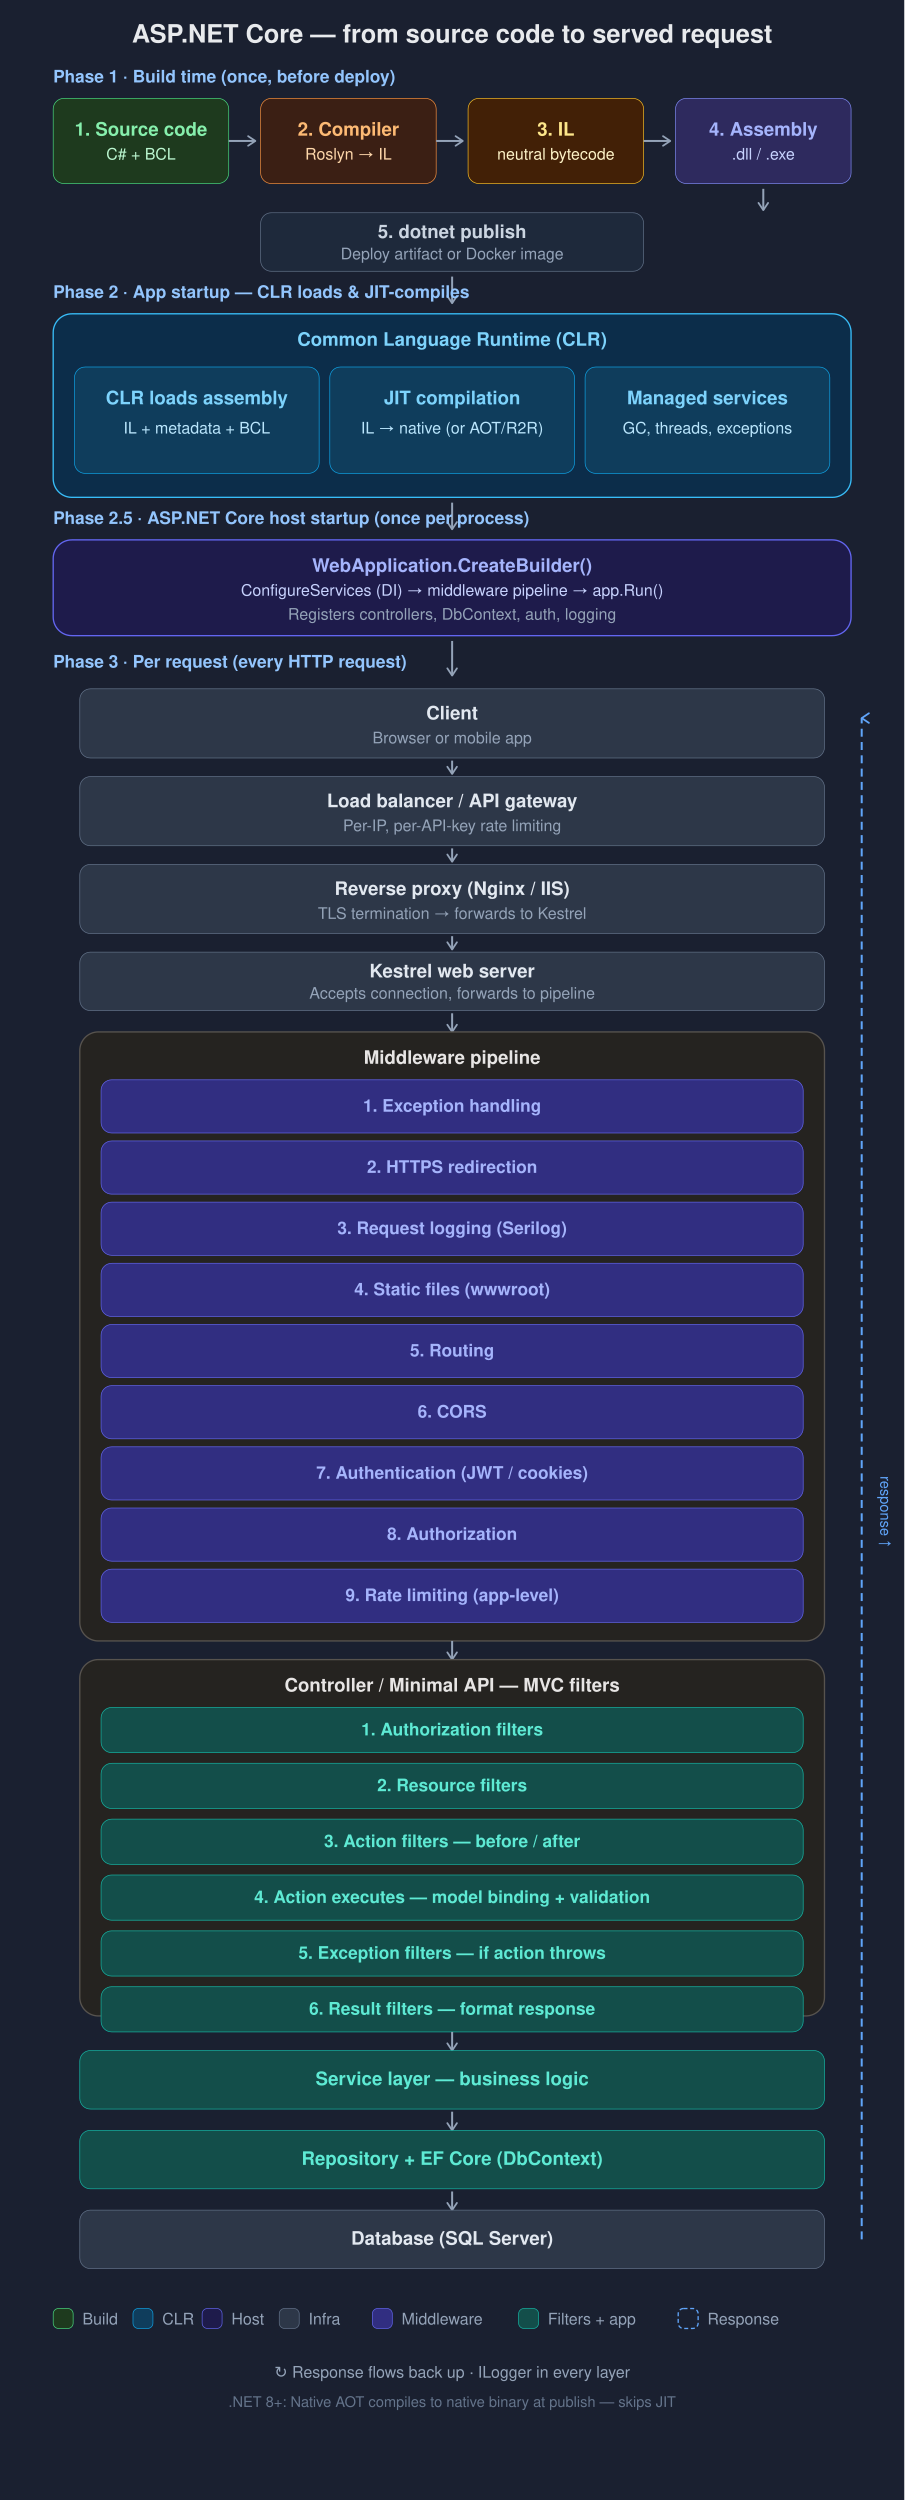
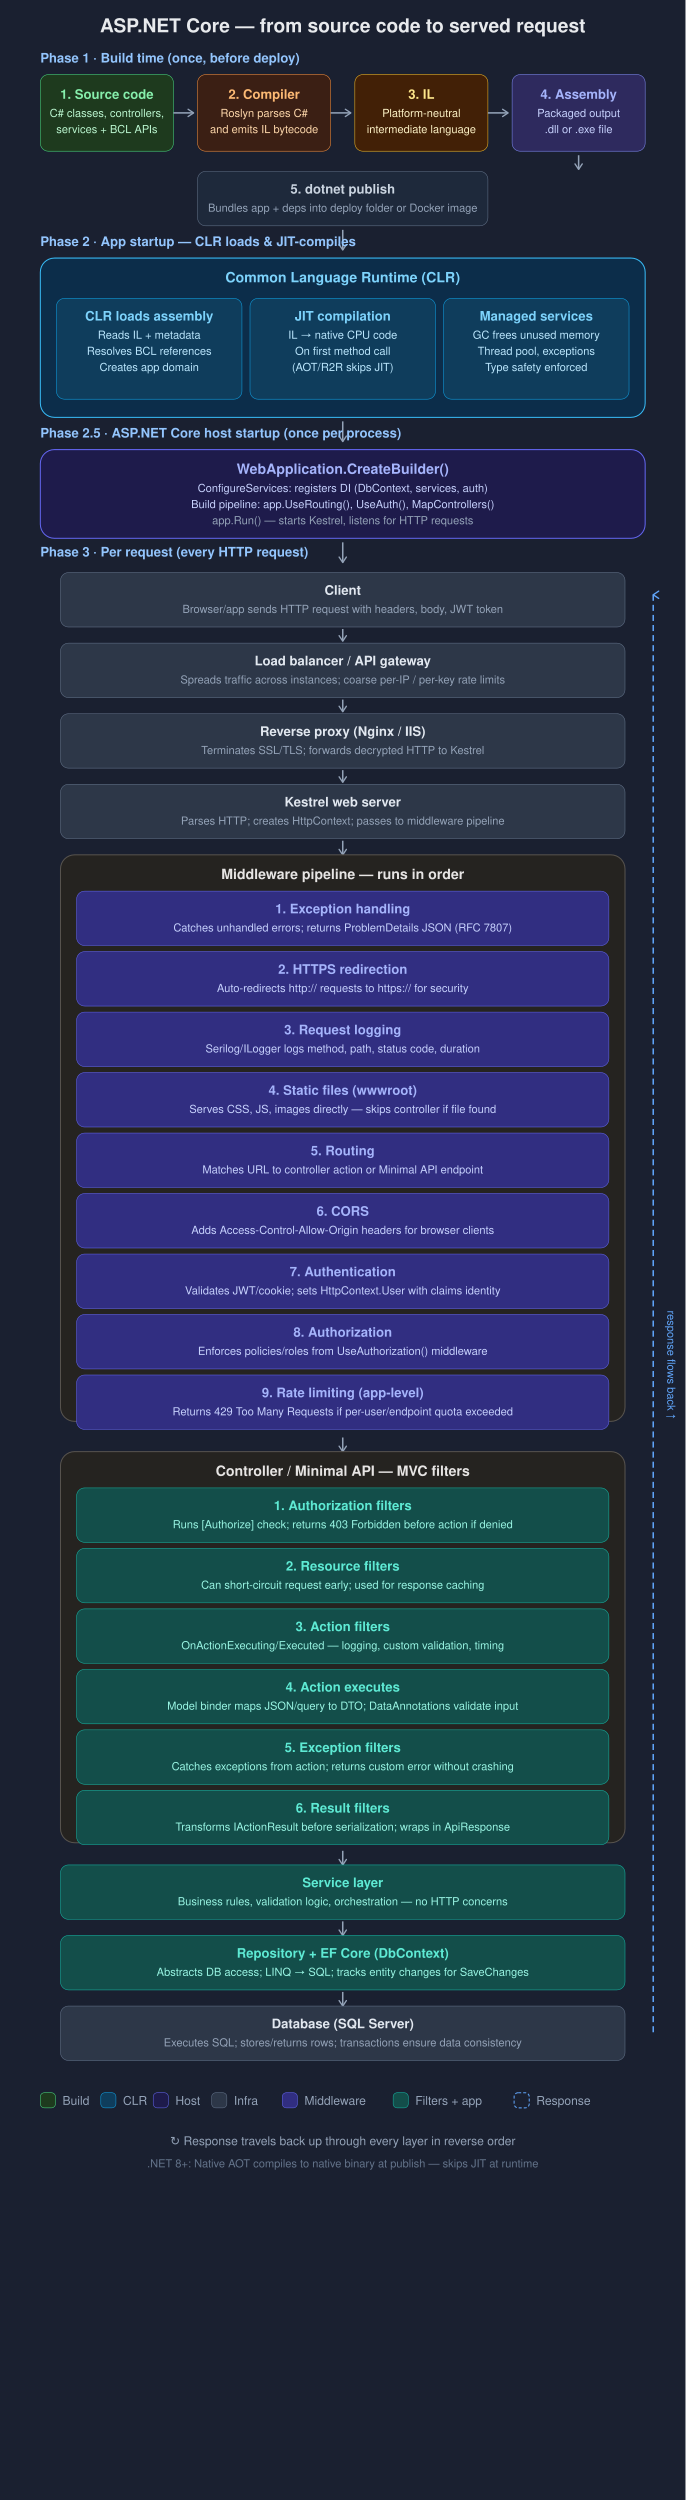
- <svg xmlns="http://www.w3.org/2000/svg" width="100%" viewBox="0 0 680 1880" font-family="Segoe UI, Helvetica, Arial, sans-serif">
+ <svg xmlns="http://www.w3.org/2000/svg" width="100%" viewBox="0 0 680 2480" font-family="Segoe UI, Helvetica, Arial, sans-serif">
  <defs>
    <marker id="arrow" viewBox="0 0 10 10" refX="8" refY="5" markerWidth="6" markerHeight="6" orient="auto-start-reverse">
      <path d="M2 1L8 5L2 9" fill="none" stroke="#94a3b8" stroke-width="1.5" stroke-linecap="round" stroke-linejoin="round" />
    </marker>
    <marker id="arrow-up" viewBox="0 0 10 10" refX="5" refY="2" markerWidth="6" markerHeight="6" orient="auto">
      <path d="M1 8L5 2L9 8" fill="none" stroke="#60a5fa" stroke-width="1.5" stroke-linecap="round" stroke-linejoin="round" />
    </marker>
  </defs>
-   <rect width="680" height="1880" fill="#1a2030" />
+   <rect width="680" height="2480" fill="#1a2030" />
  <text x="340" y="32" text-anchor="middle" font-size="19" font-weight="600" fill="#e8eaed">ASP.NET Core — from source code to served request</text>
  <text x="40" y="62" font-size="13" font-weight="600" fill="#93c5fd">Phase 1 · Build time (once, before deploy)</text>
-   <rect x="40" y="74" width="132" height="64" rx="8" fill="#1e3a1e" stroke="#4ade80" stroke-width="0.5" />
-   <text x="106" y="102" text-anchor="middle" font-size="14" font-weight="600" fill="#86efac">1. Source code</text>
-   <text x="106" y="120" text-anchor="middle" font-size="12" fill="#bbf7d0">C# + BCL</text>
-   <rect x="196" y="74" width="132" height="64" rx="8" fill="#3b1f14" stroke="#fb923c" stroke-width="0.5" />
-   <text x="262" y="102" text-anchor="middle" font-size="14" font-weight="600" fill="#fdba74">2. Compiler</text>
-   <text x="262" y="120" text-anchor="middle" font-size="12" fill="#fed7aa">Roslyn → IL</text>
-   <rect x="352" y="74" width="132" height="64" rx="8" fill="#422006" stroke="#fbbf24" stroke-width="0.5" />
-   <text x="418" y="102" text-anchor="middle" font-size="14" font-weight="600" fill="#fde68a">3. IL</text>
-   <text x="418" y="120" text-anchor="middle" font-size="12" fill="#fef3c7">neutral bytecode</text>
-   <rect x="508" y="74" width="132" height="64" rx="8" fill="#2e2a5e" stroke="#818cf8" stroke-width="0.5" />
-   <text x="574" y="102" text-anchor="middle" font-size="14" font-weight="600" fill="#a5b4fc">4. Assembly</text>
-   <text x="574" y="120" text-anchor="middle" font-size="12" fill="#c7d2fe">.dll / .exe</text>
-   <line x1="172" y1="106" x2="192" y2="106" stroke="#94a3b8" stroke-width="1.5" marker-end="url(#arrow)" />
-   <line x1="328" y1="106" x2="348" y2="106" stroke="#94a3b8" stroke-width="1.5" marker-end="url(#arrow)" />
-   <line x1="484" y1="106" x2="504" y2="106" stroke="#94a3b8" stroke-width="1.5" marker-end="url(#arrow)" />
-   <line x1="574" y1="142" x2="574" y2="158" stroke="#94a3b8" stroke-width="1.5" marker-end="url(#arrow)" />
-   <rect x="196" y="160" width="288" height="44" rx="8" fill="#1e293b" stroke="#64748b" stroke-width="0.5" />
-   <text x="340" y="179" text-anchor="middle" font-size="14" font-weight="600" fill="#cbd5e1">5. dotnet publish</text>
-   <text x="340" y="195" text-anchor="middle" font-size="12" fill="#94a3b8">Deploy artifact or Docker image</text>
-   <line x1="340" y1="208" x2="340" y2="228" stroke="#94a3b8" stroke-width="1.5" marker-end="url(#arrow)" />
-   <text x="40" y="224" font-size="13" font-weight="600" fill="#93c5fd">Phase 2 · App startup — CLR loads &amp; JIT-compiles</text>
-   <rect x="40" y="236" width="600" height="138" rx="14" fill="#0c2d4a" stroke="#38bdf8" stroke-width="1" />
-   <text x="340" y="260" text-anchor="middle" font-size="14" font-weight="600" fill="#7dd3fc">Common Language Runtime (CLR)</text>
-   <rect x="56" y="276" width="184" height="80" rx="8" fill="#0f3d5c" stroke="#0ea5e9" stroke-width="0.5" />
-   <text x="148" y="304" text-anchor="middle" font-size="14" font-weight="600" fill="#7dd3fc">CLR loads assembly</text>
-   <text x="148" y="326" text-anchor="middle" font-size="12" fill="#bae6fd">IL + metadata + BCL</text>
-   <rect x="248" y="276" width="184" height="80" rx="8" fill="#0f3d5c" stroke="#0ea5e9" stroke-width="0.5" />
-   <text x="340" y="304" text-anchor="middle" font-size="14" font-weight="600" fill="#7dd3fc">JIT compilation</text>
-   <text x="340" y="326" text-anchor="middle" font-size="12" fill="#bae6fd">IL → native (or AOT/R2R)</text>
-   <rect x="440" y="276" width="184" height="80" rx="8" fill="#0f3d5c" stroke="#0ea5e9" stroke-width="0.5" />
-   <text x="532" y="304" text-anchor="middle" font-size="14" font-weight="600" fill="#7dd3fc">Managed services</text>
-   <text x="532" y="326" text-anchor="middle" font-size="12" fill="#bae6fd">GC, threads, exceptions</text>
-   <line x1="340" y1="378" x2="340" y2="398" stroke="#94a3b8" stroke-width="1.5" marker-end="url(#arrow)" />
-   <text x="40" y="394" font-size="13" font-weight="600" fill="#93c5fd">Phase 2.5 · ASP.NET Core host startup (once per process)</text>
-   <rect x="40" y="406" width="600" height="72" rx="14" fill="#1e1b4b" stroke="#6366f1" stroke-width="1" />
-   <text x="340" y="430" text-anchor="middle" font-size="14" font-weight="600" fill="#a5b4fc">WebApplication.CreateBuilder()</text>
-   <text x="340" y="448" text-anchor="middle" font-size="12" fill="#c7d2fe">ConfigureServices (DI) → middleware pipeline → app.Run()</text>
-   <text x="340" y="466" text-anchor="middle" font-size="12" fill="#94a3b8">Registers controllers, DbContext, auth, logging</text>
-   <line x1="340" y1="482" x2="340" y2="508" stroke="#94a3b8" stroke-width="1.5" marker-end="url(#arrow)" />
-   <text x="40" y="502" font-size="13" font-weight="600" fill="#93c5fd">Phase 3 · Per request (every HTTP request)</text>
-   <rect x="60" y="518" width="560" height="52" rx="8" fill="#2d3748" stroke="#64748b" stroke-width="0.5" />
-   <text x="340" y="541" text-anchor="middle" font-size="14" font-weight="600" fill="#e2e8f0">Client</text>
-   <text x="340" y="559" text-anchor="middle" font-size="12" fill="#94a3b8">Browser or mobile app</text>
-   <line x1="340" y1="572" x2="340" y2="582" stroke="#94a3b8" stroke-width="1.5" marker-end="url(#arrow)" />
-   <rect x="60" y="584" width="560" height="52" rx="8" fill="#2d3748" stroke="#64748b" stroke-width="0.5" />
-   <text x="340" y="607" text-anchor="middle" font-size="14" font-weight="600" fill="#e2e8f0">Load balancer / API gateway</text>
-   <text x="340" y="625" text-anchor="middle" font-size="12" fill="#94a3b8">Per-IP, per-API-key rate limiting</text>
-   <line x1="340" y1="638" x2="340" y2="648" stroke="#94a3b8" stroke-width="1.5" marker-end="url(#arrow)" />
-   <rect x="60" y="650" width="560" height="52" rx="8" fill="#2d3748" stroke="#64748b" stroke-width="0.5" />
-   <text x="340" y="673" text-anchor="middle" font-size="14" font-weight="600" fill="#e2e8f0">Reverse proxy (Nginx / IIS)</text>
-   <text x="340" y="691" text-anchor="middle" font-size="12" fill="#94a3b8">TLS termination → forwards to Kestrel</text>
-   <line x1="340" y1="704" x2="340" y2="714" stroke="#94a3b8" stroke-width="1.5" marker-end="url(#arrow)" />
-   <rect x="60" y="716" width="560" height="44" rx="8" fill="#2d3748" stroke="#64748b" stroke-width="0.5" />
-   <text x="340" y="735" text-anchor="middle" font-size="14" font-weight="600" fill="#e2e8f0">Kestrel web server</text>
-   <text x="340" y="751" text-anchor="middle" font-size="12" fill="#94a3b8">Accepts connection, forwards to pipeline</text>
-   <line x1="340" y1="762" x2="340" y2="776" stroke="#94a3b8" stroke-width="1.5" marker-end="url(#arrow)" />
-   <rect x="60" y="776" width="560" height="458" rx="14" fill="#252320" stroke="#57534e" stroke-width="1" />
-   <text x="340" y="800" text-anchor="middle" font-size="14" font-weight="600" fill="#e7e5e4">Middleware pipeline</text>
-   <rect x="76" y="812" width="528" height="40" rx="8" fill="#312e81" stroke="#6366f1" stroke-width="0.5" />
-   <text x="340" y="836" text-anchor="middle" font-size="13" font-weight="600" fill="#a5b4fc">1. Exception handling</text>
-   <rect x="76" y="858" width="528" height="40" rx="8" fill="#312e81" stroke="#6366f1" stroke-width="0.5" />
-   <text x="340" y="882" text-anchor="middle" font-size="13" font-weight="600" fill="#a5b4fc">2. HTTPS redirection</text>
-   <rect x="76" y="904" width="528" height="40" rx="8" fill="#312e81" stroke="#6366f1" stroke-width="0.5" />
-   <text x="340" y="928" text-anchor="middle" font-size="13" font-weight="600" fill="#a5b4fc">3. Request logging (Serilog)</text>
-   <rect x="76" y="950" width="528" height="40" rx="8" fill="#312e81" stroke="#6366f1" stroke-width="0.5" />
-   <text x="340" y="974" text-anchor="middle" font-size="13" font-weight="600" fill="#a5b4fc">4. Static files (wwwroot)</text>
-   <rect x="76" y="996" width="528" height="40" rx="8" fill="#312e81" stroke="#6366f1" stroke-width="0.5" />
-   <text x="340" y="1020" text-anchor="middle" font-size="13" font-weight="600" fill="#a5b4fc">5. Routing</text>
-   <rect x="76" y="1042" width="528" height="40" rx="8" fill="#312e81" stroke="#6366f1" stroke-width="0.5" />
-   <text x="340" y="1066" text-anchor="middle" font-size="13" font-weight="600" fill="#a5b4fc">6. CORS</text>
-   <rect x="76" y="1088" width="528" height="40" rx="8" fill="#312e81" stroke="#6366f1" stroke-width="0.5" />
-   <text x="340" y="1112" text-anchor="middle" font-size="13" font-weight="600" fill="#a5b4fc">7. Authentication (JWT / cookies)</text>
-   <rect x="76" y="1134" width="528" height="40" rx="8" fill="#312e81" stroke="#6366f1" stroke-width="0.5" />
-   <text x="340" y="1158" text-anchor="middle" font-size="13" font-weight="600" fill="#a5b4fc">8. Authorization</text>
-   <rect x="76" y="1180" width="528" height="40" rx="8" fill="#312e81" stroke="#6366f1" stroke-width="0.5" />
-   <text x="340" y="1204" text-anchor="middle" font-size="13" font-weight="600" fill="#a5b4fc">9. Rate limiting (app-level)</text>
-   <line x1="340" y1="1234" x2="340" y2="1248" stroke="#94a3b8" stroke-width="1.5" marker-end="url(#arrow)" />
-   <rect x="60" y="1248" width="560" height="268" rx="14" fill="#252320" stroke="#57534e" stroke-width="1" />
-   <text x="340" y="1272" text-anchor="middle" font-size="14" font-weight="600" fill="#e7e5e4">Controller / Minimal API — MVC filters</text>
-   <rect x="76" y="1284" width="528" height="34" rx="8" fill="#134e4a" stroke="#14b8a6" stroke-width="0.5" />
-   <text x="340" y="1305" text-anchor="middle" font-size="13" font-weight="600" fill="#5eead4">1. Authorization filters</text>
-   <rect x="76" y="1326" width="528" height="34" rx="8" fill="#134e4a" stroke="#14b8a6" stroke-width="0.5" />
-   <text x="340" y="1347" text-anchor="middle" font-size="13" font-weight="600" fill="#5eead4">2. Resource filters</text>
-   <rect x="76" y="1368" width="528" height="34" rx="8" fill="#134e4a" stroke="#14b8a6" stroke-width="0.5" />
-   <text x="340" y="1389" text-anchor="middle" font-size="13" font-weight="600" fill="#5eead4">3. Action filters — before / after</text>
-   <rect x="76" y="1410" width="528" height="34" rx="8" fill="#134e4a" stroke="#14b8a6" stroke-width="0.5" />
-   <text x="340" y="1431" text-anchor="middle" font-size="13" font-weight="600" fill="#5eead4">4. Action executes — model binding + validation</text>
-   <rect x="76" y="1452" width="528" height="34" rx="8" fill="#134e4a" stroke="#14b8a6" stroke-width="0.5" />
-   <text x="340" y="1473" text-anchor="middle" font-size="13" font-weight="600" fill="#5eead4">5. Exception filters — if action throws</text>
-   <rect x="76" y="1494" width="528" height="34" rx="8" fill="#134e4a" stroke="#14b8a6" stroke-width="0.5" />
-   <text x="340" y="1515" text-anchor="middle" font-size="13" font-weight="600" fill="#5eead4">6. Result filters — format response</text>
-   <line x1="340" y1="1528" x2="340" y2="1542" stroke="#94a3b8" stroke-width="1.5" marker-end="url(#arrow)" />
-   <rect x="60" y="1542" width="560" height="44" rx="8" fill="#134e4a" stroke="#14b8a6" stroke-width="0.5" />
-   <text x="340" y="1568" text-anchor="middle" font-size="14" font-weight="600" fill="#5eead4">Service layer — business logic</text>
-   <line x1="340" y1="1588" x2="340" y2="1602" stroke="#94a3b8" stroke-width="1.5" marker-end="url(#arrow)" />
-   <rect x="60" y="1602" width="560" height="44" rx="8" fill="#134e4a" stroke="#14b8a6" stroke-width="0.5" />
-   <text x="340" y="1628" text-anchor="middle" font-size="14" font-weight="600" fill="#5eead4">Repository + EF Core (DbContext)</text>
-   <line x1="340" y1="1648" x2="340" y2="1662" stroke="#94a3b8" stroke-width="1.5" marker-end="url(#arrow)" />
-   <rect x="60" y="1662" width="560" height="44" rx="8" fill="#2d3748" stroke="#64748b" stroke-width="0.5" />
-   <text x="340" y="1688" text-anchor="middle" font-size="14" font-weight="600" fill="#e2e8f0">Database (SQL Server)</text>
-   <path d="M 648 1684 L 648 540" fill="none" stroke="#60a5fa" stroke-width="1.5" stroke-dasharray="6 4" marker-end="url(#arrow-up)" />
-   <text x="662" y="1110" font-size="11" fill="#60a5fa" transform="rotate(90 662 1110)">response ↑</text>
-   <rect x="40" y="1736" width="15" height="15" rx="4" fill="#1e3a1e" stroke="#4ade80" stroke-width="0.5" />
-   <text x="62" y="1748" font-size="12" fill="#94a3b8">Build</text>
-   <rect x="100" y="1736" width="15" height="15" rx="4" fill="#0f3d5c" stroke="#0ea5e9" stroke-width="0.5" />
-   <text x="122" y="1748" font-size="12" fill="#94a3b8">CLR</text>
-   <rect x="152" y="1736" width="15" height="15" rx="4" fill="#1e1b4b" stroke="#6366f1" stroke-width="0.5" />
-   <text x="174" y="1748" font-size="12" fill="#94a3b8">Host</text>
-   <rect x="210" y="1736" width="15" height="15" rx="4" fill="#2d3748" stroke="#64748b" stroke-width="0.5" />
-   <text x="232" y="1748" font-size="12" fill="#94a3b8">Infra</text>
-   <rect x="280" y="1736" width="15" height="15" rx="4" fill="#312e81" stroke="#6366f1" stroke-width="0.5" />
-   <text x="302" y="1748" font-size="12" fill="#94a3b8">Middleware</text>
-   <rect x="390" y="1736" width="15" height="15" rx="4" fill="#134e4a" stroke="#14b8a6" stroke-width="0.5" />
-   <text x="412" y="1748" font-size="12" fill="#94a3b8">Filters + app</text>
-   <rect x="510" y="1736" width="15" height="15" rx="4" fill="none" stroke="#60a5fa" stroke-width="1" stroke-dasharray="3 2" />
-   <text x="532" y="1748" font-size="12" fill="#94a3b8">Response</text>
-   <text x="340" y="1788" text-anchor="middle" font-size="12" fill="#94a3b8">↻ Response flows back up · ILogger in every layer</text>
-   <text x="340" y="1810" text-anchor="middle" font-size="11" fill="#64748b">.NET 8+: Native AOT compiles to native binary at publish — skips JIT</text>
+   <rect x="40" y="74" width="132" height="76" rx="8" fill="#1e3a1e" stroke="#4ade80" stroke-width="0.5" />
+   <text x="106" y="98" text-anchor="middle" font-size="13" font-weight="600" fill="#86efac">1. Source code</text>
+   <text x="106" y="116" text-anchor="middle" font-size="11" fill="#bbf7d0">C# classes, controllers,</text>
+   <text x="106" y="132" text-anchor="middle" font-size="11" fill="#bbf7d0">services + BCL APIs</text>
+   <rect x="196" y="74" width="132" height="76" rx="8" fill="#3b1f14" stroke="#fb923c" stroke-width="0.5" />
+   <text x="262" y="98" text-anchor="middle" font-size="13" font-weight="600" fill="#fdba74">2. Compiler</text>
+   <text x="262" y="116" text-anchor="middle" font-size="11" fill="#fed7aa">Roslyn parses C#</text>
+   <text x="262" y="132" text-anchor="middle" font-size="11" fill="#fed7aa">and emits IL bytecode</text>
+   <rect x="352" y="74" width="132" height="76" rx="8" fill="#422006" stroke="#fbbf24" stroke-width="0.5" />
+   <text x="418" y="98" text-anchor="middle" font-size="13" font-weight="600" fill="#fde68a">3. IL</text>
+   <text x="418" y="116" text-anchor="middle" font-size="11" fill="#fef3c7">Platform-neutral</text>
+   <text x="418" y="132" text-anchor="middle" font-size="11" fill="#fef3c7">intermediate language</text>
+   <rect x="508" y="74" width="132" height="76" rx="8" fill="#2e2a5e" stroke="#818cf8" stroke-width="0.5" />
+   <text x="574" y="98" text-anchor="middle" font-size="13" font-weight="600" fill="#a5b4fc">4. Assembly</text>
+   <text x="574" y="116" text-anchor="middle" font-size="11" fill="#c7d2fe">Packaged output</text>
+   <text x="574" y="132" text-anchor="middle" font-size="11" fill="#c7d2fe">.dll or .exe file</text>
+   <line x1="172" y1="112" x2="192" y2="112" stroke="#94a3b8" stroke-width="1.5" marker-end="url(#arrow)" />
+   <line x1="328" y1="112" x2="348" y2="112" stroke="#94a3b8" stroke-width="1.5" marker-end="url(#arrow)" />
+   <line x1="484" y1="112" x2="504" y2="112" stroke="#94a3b8" stroke-width="1.5" marker-end="url(#arrow)" />
+   <line x1="574" y1="154" x2="574" y2="168" stroke="#94a3b8" stroke-width="1.5" marker-end="url(#arrow)" />
+   <rect x="196" y="170" width="288" height="54" rx="8" fill="#1e293b" stroke="#64748b" stroke-width="0.5" />
+   <text x="340" y="192" text-anchor="middle" font-size="13" font-weight="600" fill="#cbd5e1">5. dotnet publish</text>
+   <text x="340" y="210" text-anchor="middle" font-size="11" fill="#94a3b8">Bundles app + deps into deploy folder or Docker image</text>
+   <line x1="340" y1="228" x2="340" y2="248" stroke="#94a3b8" stroke-width="1.5" marker-end="url(#arrow)" />
+   <text x="40" y="244" font-size="13" font-weight="600" fill="#93c5fd">Phase 2 · App startup — CLR loads &amp; JIT-compiles</text>
+   <rect x="40" y="256" width="600" height="158" rx="14" fill="#0c2d4a" stroke="#38bdf8" stroke-width="1" />
+   <text x="340" y="280" text-anchor="middle" font-size="14" font-weight="600" fill="#7dd3fc">Common Language Runtime (CLR)</text>
+   <rect x="56" y="296" width="184" height="100" rx="8" fill="#0f3d5c" stroke="#0ea5e9" stroke-width="0.5" />
+   <text x="148" y="318" text-anchor="middle" font-size="13" font-weight="600" fill="#7dd3fc">CLR loads assembly</text>
+   <text x="148" y="336" text-anchor="middle" font-size="11" fill="#bae6fd">Reads IL + metadata</text>
+   <text x="148" y="352" text-anchor="middle" font-size="11" fill="#bae6fd">Resolves BCL references</text>
+   <text x="148" y="368" text-anchor="middle" font-size="11" fill="#bae6fd">Creates app domain</text>
+   <rect x="248" y="296" width="184" height="100" rx="8" fill="#0f3d5c" stroke="#0ea5e9" stroke-width="0.5" />
+   <text x="340" y="318" text-anchor="middle" font-size="13" font-weight="600" fill="#7dd3fc">JIT compilation</text>
+   <text x="340" y="336" text-anchor="middle" font-size="11" fill="#bae6fd">IL → native CPU code</text>
+   <text x="340" y="352" text-anchor="middle" font-size="11" fill="#bae6fd">On first method call</text>
+   <text x="340" y="368" text-anchor="middle" font-size="11" fill="#bae6fd">(AOT/R2R skips JIT)</text>
+   <rect x="440" y="296" width="184" height="100" rx="8" fill="#0f3d5c" stroke="#0ea5e9" stroke-width="0.5" />
+   <text x="532" y="318" text-anchor="middle" font-size="13" font-weight="600" fill="#7dd3fc">Managed services</text>
+   <text x="532" y="336" text-anchor="middle" font-size="11" fill="#bae6fd">GC frees unused memory</text>
+   <text x="532" y="352" text-anchor="middle" font-size="11" fill="#bae6fd">Thread pool, exceptions</text>
+   <text x="532" y="368" text-anchor="middle" font-size="11" fill="#bae6fd">Type safety enforced</text>
+   <line x1="340" y1="418" x2="340" y2="438" stroke="#94a3b8" stroke-width="1.5" marker-end="url(#arrow)" />
+   <text x="40" y="434" font-size="13" font-weight="600" fill="#93c5fd">Phase 2.5 · ASP.NET Core host startup (once per process)</text>
+   <rect x="40" y="446" width="600" height="88" rx="14" fill="#1e1b4b" stroke="#6366f1" stroke-width="1" />
+   <text x="340" y="470" text-anchor="middle" font-size="14" font-weight="600" fill="#a5b4fc">WebApplication.CreateBuilder()</text>
+   <text x="340" y="488" text-anchor="middle" font-size="11" fill="#c7d2fe">ConfigureServices: registers DI (DbContext, services, auth)</text>
+   <text x="340" y="504" text-anchor="middle" font-size="11" fill="#c7d2fe">Build pipeline: app.UseRouting(), UseAuth(), MapControllers()</text>
+   <text x="340" y="520" text-anchor="middle" font-size="11" fill="#94a3b8">app.Run() — starts Kestrel, listens for HTTP requests</text>
+   <line x1="340" y1="538" x2="340" y2="558" stroke="#94a3b8" stroke-width="1.5" marker-end="url(#arrow)" />
+   <text x="40" y="552" font-size="13" font-weight="600" fill="#93c5fd">Phase 3 · Per request (every HTTP request)</text>
+   <rect x="60" y="568" width="560" height="54" rx="8" fill="#2d3748" stroke="#64748b" stroke-width="0.5" />
+   <text x="340" y="590" text-anchor="middle" font-size="13" font-weight="600" fill="#e2e8f0">Client</text>
+   <text x="340" y="608" text-anchor="middle" font-size="11" fill="#94a3b8">Browser/app sends HTTP request with headers, body, JWT token</text>
+   <line x1="340" y1="624" x2="340" y2="636" stroke="#94a3b8" stroke-width="1.5" marker-end="url(#arrow)" />
+   <rect x="60" y="638" width="560" height="54" rx="8" fill="#2d3748" stroke="#64748b" stroke-width="0.5" />
+   <text x="340" y="660" text-anchor="middle" font-size="13" font-weight="600" fill="#e2e8f0">Load balancer / API gateway</text>
+   <text x="340" y="678" text-anchor="middle" font-size="11" fill="#94a3b8">Spreads traffic across instances; coarse per-IP / per-key rate limits</text>
+   <line x1="340" y1="694" x2="340" y2="706" stroke="#94a3b8" stroke-width="1.5" marker-end="url(#arrow)" />
+   <rect x="60" y="708" width="560" height="54" rx="8" fill="#2d3748" stroke="#64748b" stroke-width="0.5" />
+   <text x="340" y="730" text-anchor="middle" font-size="13" font-weight="600" fill="#e2e8f0">Reverse proxy (Nginx / IIS)</text>
+   <text x="340" y="748" text-anchor="middle" font-size="11" fill="#94a3b8">Terminates SSL/TLS; forwards decrypted HTTP to Kestrel</text>
+   <line x1="340" y1="764" x2="340" y2="776" stroke="#94a3b8" stroke-width="1.5" marker-end="url(#arrow)" />
+   <rect x="60" y="778" width="560" height="54" rx="8" fill="#2d3748" stroke="#64748b" stroke-width="0.5" />
+   <text x="340" y="800" text-anchor="middle" font-size="13" font-weight="600" fill="#e2e8f0">Kestrel web server</text>
+   <text x="340" y="818" text-anchor="middle" font-size="11" fill="#94a3b8">Parses HTTP; creates HttpContext; passes to middleware pipeline</text>
+   <line x1="340" y1="834" x2="340" y2="848" stroke="#94a3b8" stroke-width="1.5" marker-end="url(#arrow)" />
+   <rect x="60" y="848" width="560" height="562" rx="14" fill="#252320" stroke="#57534e" stroke-width="1" />
+   <text x="340" y="872" text-anchor="middle" font-size="14" font-weight="600" fill="#e7e5e4">Middleware pipeline — runs in order</text>
+   <rect x="76" y="884" width="528" height="54" rx="8" fill="#312e81" stroke="#6366f1" stroke-width="0.5" />
+   <text x="340" y="906" text-anchor="middle" font-size="13" font-weight="600" fill="#a5b4fc">1. Exception handling</text>
+   <text x="340" y="924" text-anchor="middle" font-size="11" fill="#c7d2fe">Catches unhandled errors; returns ProblemDetails JSON (RFC 7807)</text>
+   <rect x="76" y="944" width="528" height="54" rx="8" fill="#312e81" stroke="#6366f1" stroke-width="0.5" />
+   <text x="340" y="966" text-anchor="middle" font-size="13" font-weight="600" fill="#a5b4fc">2. HTTPS redirection</text>
+   <text x="340" y="984" text-anchor="middle" font-size="11" fill="#c7d2fe">Auto-redirects http:// requests to https:// for security</text>
+   <rect x="76" y="1004" width="528" height="54" rx="8" fill="#312e81" stroke="#6366f1" stroke-width="0.5" />
+   <text x="340" y="1026" text-anchor="middle" font-size="13" font-weight="600" fill="#a5b4fc">3. Request logging</text>
+   <text x="340" y="1044" text-anchor="middle" font-size="11" fill="#c7d2fe">Serilog/ILogger logs method, path, status code, duration</text>
+   <rect x="76" y="1064" width="528" height="54" rx="8" fill="#312e81" stroke="#6366f1" stroke-width="0.5" />
+   <text x="340" y="1086" text-anchor="middle" font-size="13" font-weight="600" fill="#a5b4fc">4. Static files (wwwroot)</text>
+   <text x="340" y="1104" text-anchor="middle" font-size="11" fill="#c7d2fe">Serves CSS, JS, images directly — skips controller if file found</text>
+   <rect x="76" y="1124" width="528" height="54" rx="8" fill="#312e81" stroke="#6366f1" stroke-width="0.5" />
+   <text x="340" y="1146" text-anchor="middle" font-size="13" font-weight="600" fill="#a5b4fc">5. Routing</text>
+   <text x="340" y="1164" text-anchor="middle" font-size="11" fill="#c7d2fe">Matches URL to controller action or Minimal API endpoint</text>
+   <rect x="76" y="1184" width="528" height="54" rx="8" fill="#312e81" stroke="#6366f1" stroke-width="0.5" />
+   <text x="340" y="1206" text-anchor="middle" font-size="13" font-weight="600" fill="#a5b4fc">6. CORS</text>
+   <text x="340" y="1224" text-anchor="middle" font-size="11" fill="#c7d2fe">Adds Access-Control-Allow-Origin headers for browser clients</text>
+   <rect x="76" y="1244" width="528" height="54" rx="8" fill="#312e81" stroke="#6366f1" stroke-width="0.5" />
+   <text x="340" y="1266" text-anchor="middle" font-size="13" font-weight="600" fill="#a5b4fc">7. Authentication</text>
+   <text x="340" y="1284" text-anchor="middle" font-size="11" fill="#c7d2fe">Validates JWT/cookie; sets HttpContext.User with claims identity</text>
+   <rect x="76" y="1304" width="528" height="54" rx="8" fill="#312e81" stroke="#6366f1" stroke-width="0.5" />
+   <text x="340" y="1326" text-anchor="middle" font-size="13" font-weight="600" fill="#a5b4fc">8. Authorization</text>
+   <text x="340" y="1344" text-anchor="middle" font-size="11" fill="#c7d2fe">Enforces policies/roles from UseAuthorization() middleware</text>
+   <rect x="76" y="1364" width="528" height="54" rx="8" fill="#312e81" stroke="#6366f1" stroke-width="0.5" />
+   <text x="340" y="1386" text-anchor="middle" font-size="13" font-weight="600" fill="#a5b4fc">9. Rate limiting (app-level)</text>
+   <text x="340" y="1404" text-anchor="middle" font-size="11" fill="#c7d2fe">Returns 429 Too Many Requests if per-user/endpoint quota exceeded</text>
+   <line x1="340" y1="1426" x2="340" y2="1440" stroke="#94a3b8" stroke-width="1.5" marker-end="url(#arrow)" />
+   <rect x="60" y="1440" width="560" height="388" rx="14" fill="#252320" stroke="#57534e" stroke-width="1" />
+   <text x="340" y="1464" text-anchor="middle" font-size="14" font-weight="600" fill="#e7e5e4">Controller / Minimal API — MVC filters</text>
+   <rect x="76" y="1476" width="528" height="54" rx="8" fill="#134e4a" stroke="#14b8a6" stroke-width="0.5" />
+   <text x="340" y="1498" text-anchor="middle" font-size="13" font-weight="600" fill="#5eead4">1. Authorization filters</text>
+   <text x="340" y="1516" text-anchor="middle" font-size="11" fill="#99f6e4">Runs [Authorize] check; returns 403 Forbidden before action if denied</text>
+   <rect x="76" y="1536" width="528" height="54" rx="8" fill="#134e4a" stroke="#14b8a6" stroke-width="0.5" />
+   <text x="340" y="1558" text-anchor="middle" font-size="13" font-weight="600" fill="#5eead4">2. Resource filters</text>
+   <text x="340" y="1576" text-anchor="middle" font-size="11" fill="#99f6e4">Can short-circuit request early; used for response caching</text>
+   <rect x="76" y="1596" width="528" height="54" rx="8" fill="#134e4a" stroke="#14b8a6" stroke-width="0.5" />
+   <text x="340" y="1618" text-anchor="middle" font-size="13" font-weight="600" fill="#5eead4">3. Action filters</text>
+   <text x="340" y="1636" text-anchor="middle" font-size="11" fill="#99f6e4">OnActionExecuting/Executed — logging, custom validation, timing</text>
+   <rect x="76" y="1656" width="528" height="54" rx="8" fill="#134e4a" stroke="#14b8a6" stroke-width="0.5" />
+   <text x="340" y="1678" text-anchor="middle" font-size="13" font-weight="600" fill="#5eead4">4. Action executes</text>
+   <text x="340" y="1696" text-anchor="middle" font-size="11" fill="#99f6e4">Model binder maps JSON/query to DTO; DataAnnotations validate input</text>
+   <rect x="76" y="1716" width="528" height="54" rx="8" fill="#134e4a" stroke="#14b8a6" stroke-width="0.5" />
+   <text x="340" y="1738" text-anchor="middle" font-size="13" font-weight="600" fill="#5eead4">5. Exception filters</text>
+   <text x="340" y="1756" text-anchor="middle" font-size="11" fill="#99f6e4">Catches exceptions from action; returns custom error without crashing</text>
+   <rect x="76" y="1776" width="528" height="54" rx="8" fill="#134e4a" stroke="#14b8a6" stroke-width="0.5" />
+   <text x="340" y="1798" text-anchor="middle" font-size="13" font-weight="600" fill="#5eead4">6. Result filters</text>
+   <text x="340" y="1816" text-anchor="middle" font-size="11" fill="#99f6e4">Transforms IActionResult before serialization; wraps in ApiResponse</text>
+   <line x1="340" y1="1836" x2="340" y2="1850" stroke="#94a3b8" stroke-width="1.5" marker-end="url(#arrow)" />
+   <rect x="60" y="1850" width="560" height="54" rx="8" fill="#134e4a" stroke="#14b8a6" stroke-width="0.5" />
+   <text x="340" y="1872" text-anchor="middle" font-size="13" font-weight="600" fill="#5eead4">Service layer</text>
+   <text x="340" y="1890" text-anchor="middle" font-size="11" fill="#99f6e4">Business rules, validation logic, orchestration — no HTTP concerns</text>
+   <line x1="340" y1="1906" x2="340" y2="1920" stroke="#94a3b8" stroke-width="1.5" marker-end="url(#arrow)" />
+   <rect x="60" y="1920" width="560" height="54" rx="8" fill="#134e4a" stroke="#14b8a6" stroke-width="0.5" />
+   <text x="340" y="1942" text-anchor="middle" font-size="13" font-weight="600" fill="#5eead4">Repository + EF Core (DbContext)</text>
+   <text x="340" y="1960" text-anchor="middle" font-size="11" fill="#99f6e4">Abstracts DB access; LINQ → SQL; tracks entity changes for SaveChanges</text>
+   <line x1="340" y1="1976" x2="340" y2="1990" stroke="#94a3b8" stroke-width="1.5" marker-end="url(#arrow)" />
+   <rect x="60" y="1990" width="560" height="54" rx="8" fill="#2d3748" stroke="#64748b" stroke-width="0.5" />
+   <text x="340" y="2012" text-anchor="middle" font-size="13" font-weight="600" fill="#e2e8f0">Database (SQL Server)</text>
+   <text x="340" y="2030" text-anchor="middle" font-size="11" fill="#94a3b8">Executes SQL; stores/returns rows; transactions ensure data consistency</text>
+   <path d="M 648 2016 L 648 590" fill="none" stroke="#60a5fa" stroke-width="1.5" stroke-dasharray="6 4" marker-end="url(#arrow-up)" />
+   <text x="662" y="1300" font-size="11" fill="#60a5fa" transform="rotate(90 662 1300)">response flows back ↑</text>
+   <rect x="40" y="2076" width="15" height="15" rx="4" fill="#1e3a1e" stroke="#4ade80" stroke-width="0.5" />
+   <text x="62" y="2088" font-size="12" fill="#94a3b8">Build</text>
+   <rect x="100" y="2076" width="15" height="15" rx="4" fill="#0f3d5c" stroke="#0ea5e9" stroke-width="0.5" />
+   <text x="122" y="2088" font-size="12" fill="#94a3b8">CLR</text>
+   <rect x="152" y="2076" width="15" height="15" rx="4" fill="#1e1b4b" stroke="#6366f1" stroke-width="0.5" />
+   <text x="174" y="2088" font-size="12" fill="#94a3b8">Host</text>
+   <rect x="210" y="2076" width="15" height="15" rx="4" fill="#2d3748" stroke="#64748b" stroke-width="0.5" />
+   <text x="232" y="2088" font-size="12" fill="#94a3b8">Infra</text>
+   <rect x="280" y="2076" width="15" height="15" rx="4" fill="#312e81" stroke="#6366f1" stroke-width="0.5" />
+   <text x="302" y="2088" font-size="12" fill="#94a3b8">Middleware</text>
+   <rect x="390" y="2076" width="15" height="15" rx="4" fill="#134e4a" stroke="#14b8a6" stroke-width="0.5" />
+   <text x="412" y="2088" font-size="12" fill="#94a3b8">Filters + app</text>
+   <rect x="510" y="2076" width="15" height="15" rx="4" fill="none" stroke="#60a5fa" stroke-width="1" stroke-dasharray="3 2" />
+   <text x="532" y="2088" font-size="12" fill="#94a3b8">Response</text>
+   <text x="340" y="2128" text-anchor="middle" font-size="12" fill="#94a3b8">↻ Response travels back up through every layer in reverse order</text>
+   <text x="340" y="2150" text-anchor="middle" font-size="11" fill="#64748b">.NET 8+: Native AOT compiles to native binary at publish — skips JIT at runtime</text>
</svg>
